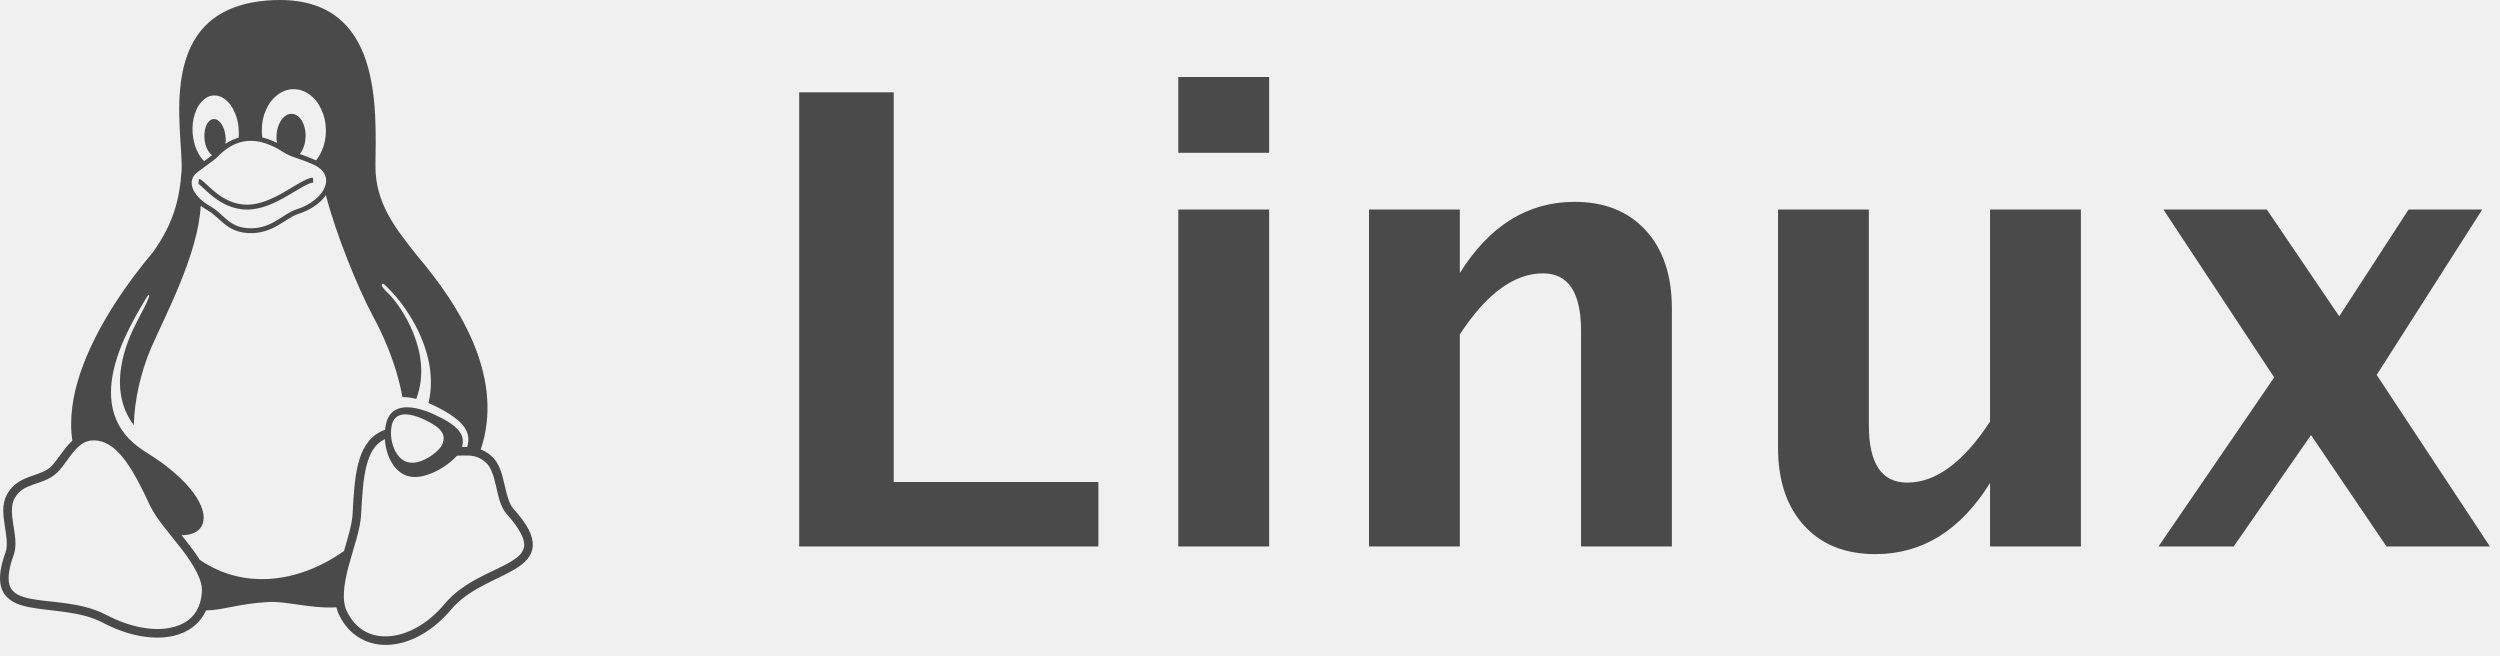
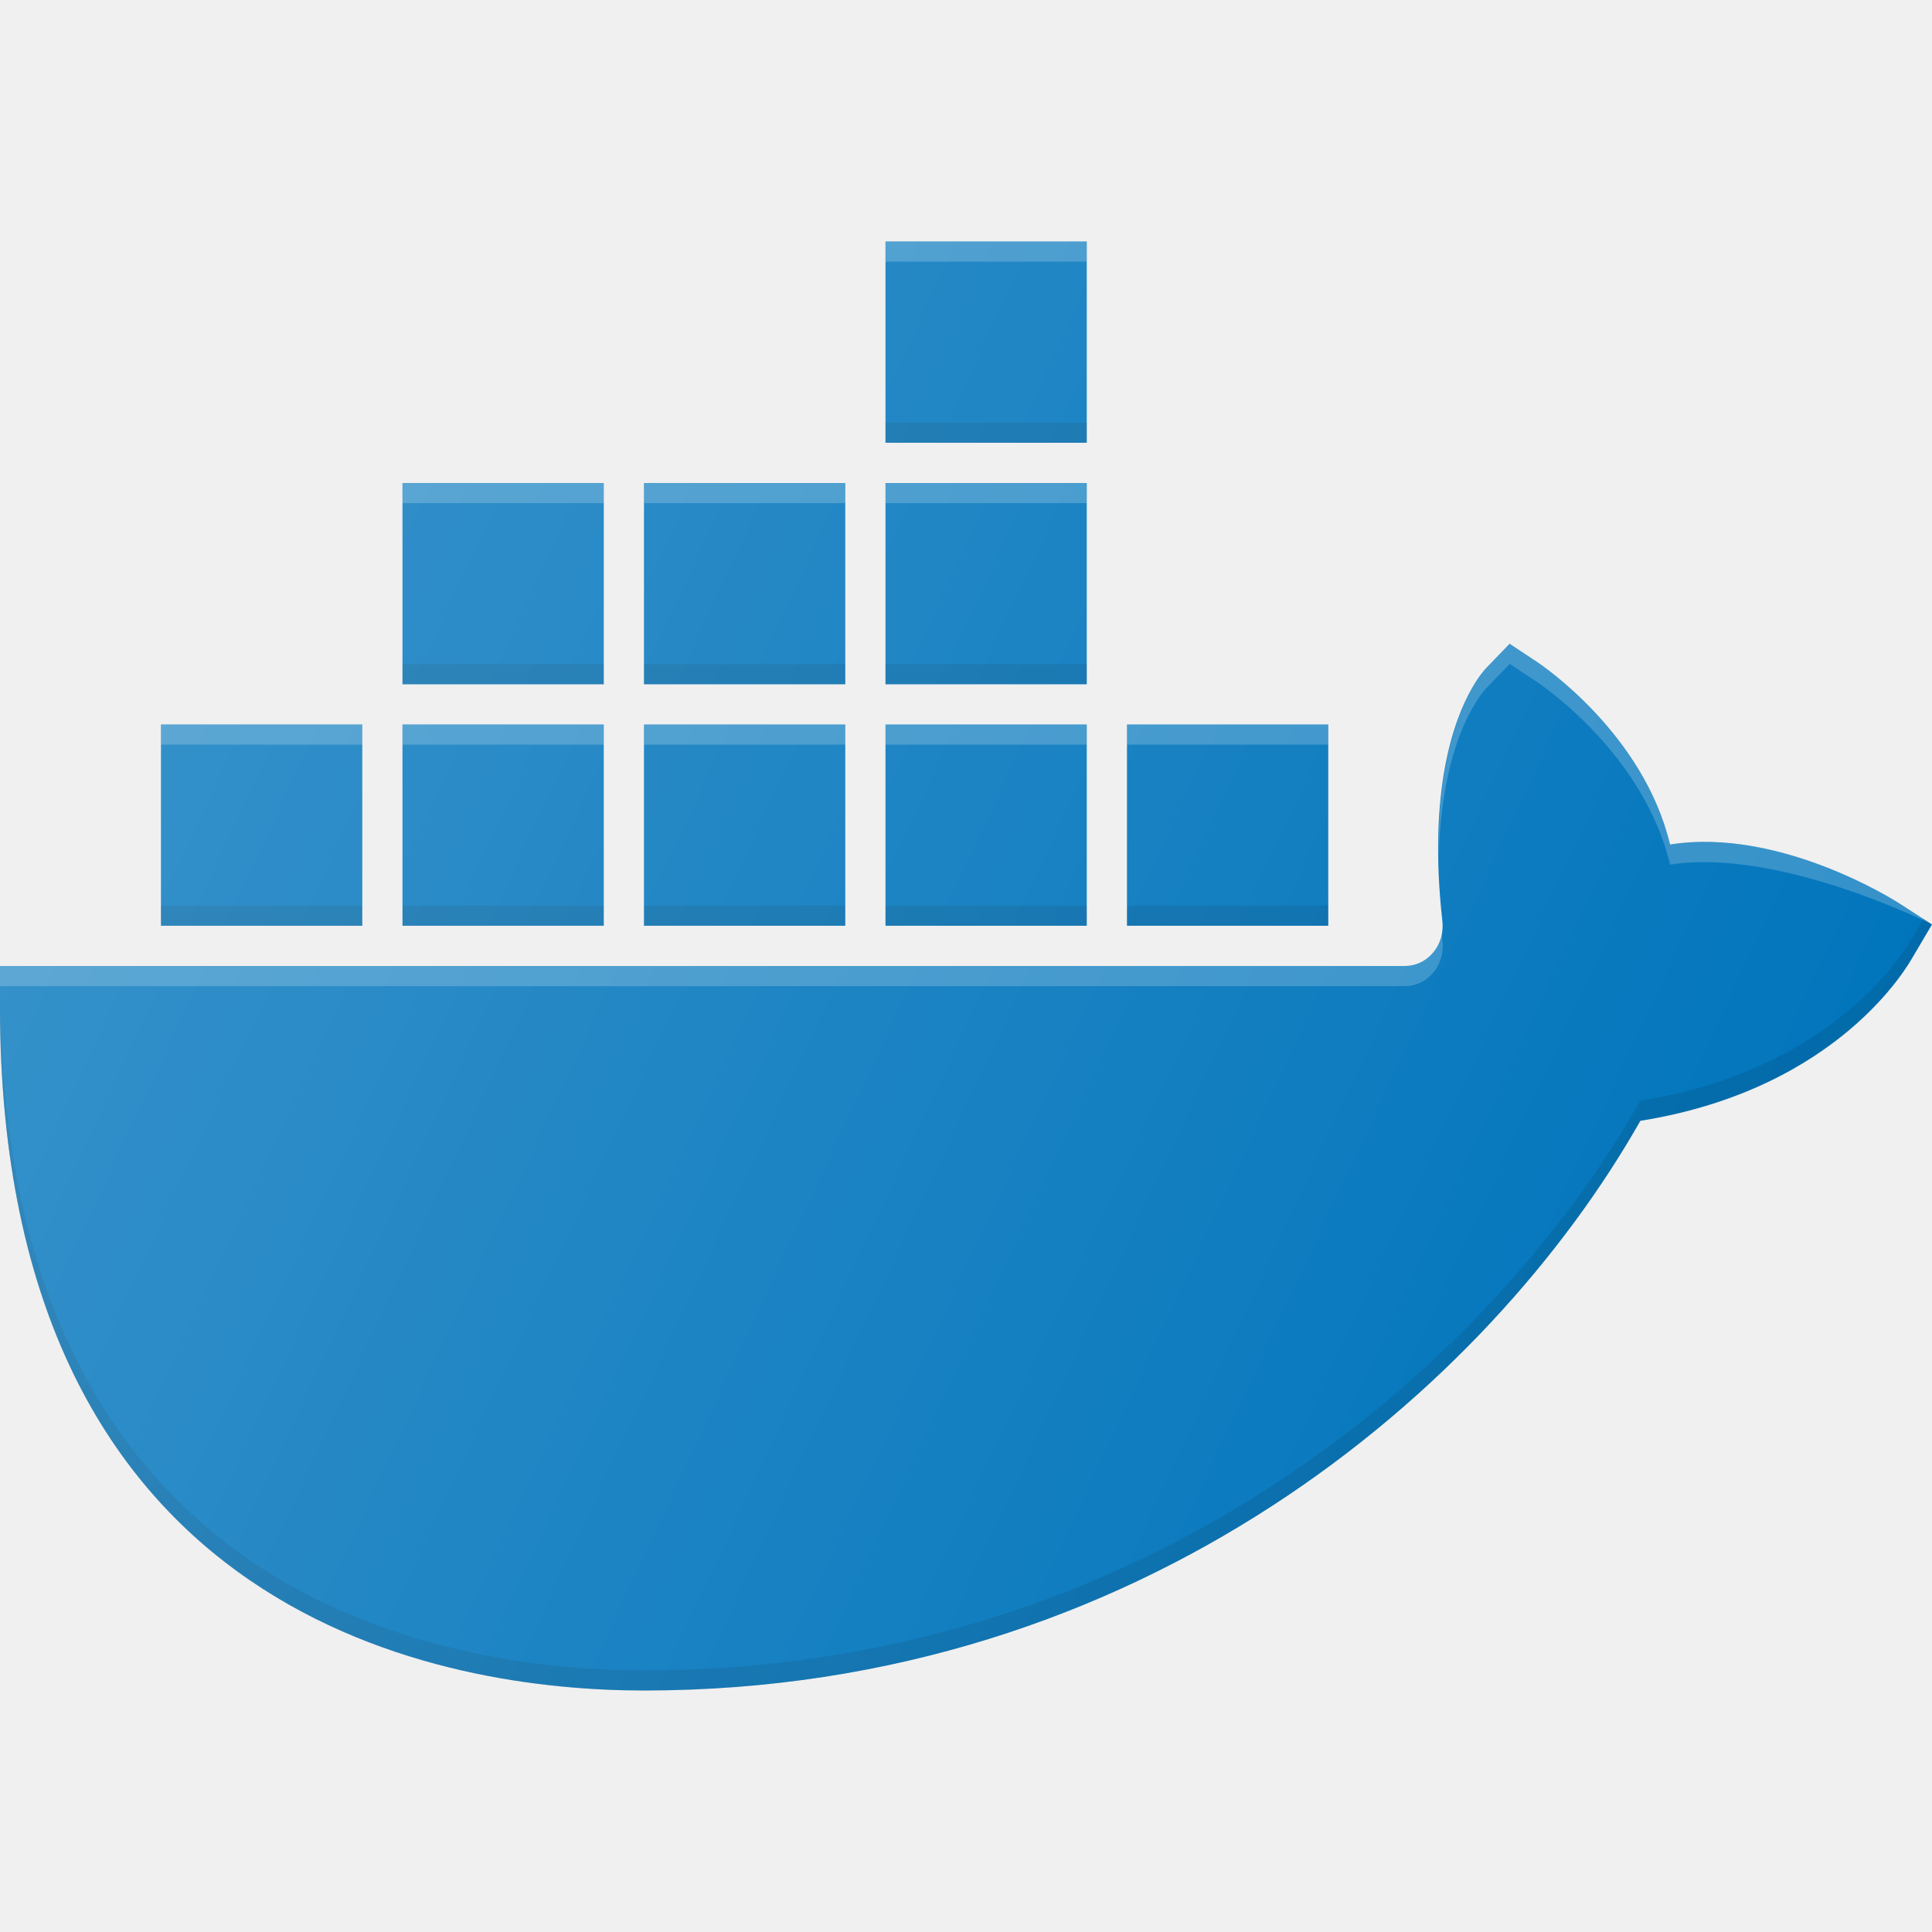
- <svg xmlns="http://www.w3.org/2000/svg" width="183" height="48" viewBox="0 0 183 48">
-   <path fill="#4A4A4A" d="M20.492,0 C20.189,-0 19.872,0.012 19.543,0.039 C11.208,0.71 13.419,9.515 13.295,12.463 C13.143,14.619 12.706,16.319 11.223,18.426 C9.48,20.498 7.028,23.851 5.866,27.342 C5.317,28.989 5.056,30.669 5.297,32.258 C5.222,32.325 5.15,32.396 5.082,32.469 C4.57,33.015 4.192,33.677 3.771,34.122 C3.378,34.515 2.817,34.664 2.201,34.885 C1.585,35.106 0.908,35.432 0.497,36.22 C0.497,36.22 0.497,36.221 0.497,36.221 C0.497,36.222 0.495,36.223 0.495,36.225 C0.123,36.919 0.234,37.719 0.347,38.46 C0.461,39.2 0.576,39.901 0.423,40.376 C-0.065,41.709 -0.127,42.631 0.216,43.3 C0.561,43.97 1.268,44.266 2.068,44.433 C3.667,44.767 5.832,44.684 7.539,45.588 L7.686,45.312 L7.541,45.589 C9.368,46.544 11.22,46.884 12.698,46.546 C13.77,46.301 14.639,45.663 15.086,44.682 C16.242,44.676 17.51,44.186 19.542,44.075 C20.921,43.964 22.643,44.564 24.623,44.454 C24.675,44.669 24.75,44.876 24.853,45.072 C24.854,45.074 24.855,45.076 24.856,45.078 C25.623,46.613 27.05,47.316 28.57,47.196 C30.093,47.075 31.711,46.178 33.02,44.621 L32.78,44.419 L33.022,44.619 C34.269,43.107 36.338,42.479 37.711,41.652 C38.397,41.238 38.954,40.719 38.997,39.967 C39.04,39.214 38.598,38.371 37.583,37.244 L37.582,37.243 C37.582,37.243 37.582,37.242 37.581,37.242 C37.247,36.864 37.088,36.165 36.917,35.421 C36.746,34.677 36.555,33.875 35.944,33.355 C35.943,33.353 35.942,33.352 35.941,33.352 C35.698,33.14 35.445,32.996 35.191,32.899 C36.04,30.381 35.707,27.873 34.85,25.607 C33.798,22.826 31.961,20.403 30.559,18.745 C28.989,16.765 27.453,14.885 27.483,12.108 C27.53,7.87 27.949,0.01 20.491,0 L20.492,0 Z M21.501,6.53 C21.925,6.53 22.286,6.654 22.657,6.923 C23.035,7.197 23.306,7.54 23.525,8.018 C23.74,8.485 23.844,8.941 23.854,9.482 C23.854,9.496 23.854,9.509 23.858,9.523 C23.862,10.078 23.766,10.551 23.556,11.034 C23.435,11.309 23.297,11.54 23.132,11.74 C23.075,11.713 23.017,11.687 22.957,11.662 C22.537,11.483 22.216,11.369 21.948,11.276 C22.045,11.159 22.126,11.02 22.197,10.847 C22.304,10.585 22.357,10.33 22.367,10.026 C22.367,10.014 22.371,10.003 22.371,9.989 C22.377,9.697 22.339,9.448 22.254,9.192 C22.164,8.925 22.051,8.732 21.887,8.572 C21.722,8.412 21.558,8.339 21.361,8.333 C21.352,8.332 21.343,8.332 21.334,8.332 C21.149,8.333 20.988,8.396 20.822,8.535 C20.648,8.681 20.518,8.868 20.41,9.127 C20.303,9.387 20.25,9.645 20.24,9.951 C20.238,9.963 20.238,9.973 20.238,9.985 C20.234,10.154 20.245,10.308 20.271,10.457 C19.892,10.269 19.536,10.14 19.201,10.06 C19.182,9.916 19.171,9.766 19.167,9.61 L19.167,9.568 C19.161,9.014 19.252,8.539 19.465,8.057 C19.678,7.574 19.942,7.227 20.313,6.946 C20.684,6.664 21.049,6.534 21.481,6.53 L21.501,6.53 L21.501,6.53 Z M15.709,6.988 C15.99,6.989 16.241,7.083 16.501,7.29 C16.783,7.515 16.996,7.803 17.174,8.209 C17.353,8.614 17.448,9.02 17.474,9.499 L17.474,9.502 C17.487,9.703 17.485,9.893 17.47,10.076 C17.414,10.092 17.36,10.109 17.306,10.127 C17.004,10.231 16.737,10.373 16.504,10.527 C16.527,10.366 16.531,10.203 16.513,10.022 C16.511,10.011 16.511,10.003 16.511,9.993 C16.487,9.752 16.436,9.549 16.351,9.344 C16.259,9.131 16.158,8.981 16.024,8.866 C15.903,8.761 15.788,8.713 15.662,8.714 C15.649,8.714 15.636,8.714 15.623,8.716 C15.481,8.728 15.363,8.797 15.252,8.933 C15.14,9.068 15.067,9.237 15.014,9.46 C14.962,9.683 14.947,9.902 14.97,10.153 C14.97,10.163 14.972,10.172 14.972,10.182 C14.996,10.425 15.045,10.628 15.132,10.833 C15.221,11.043 15.325,11.194 15.459,11.309 C15.481,11.328 15.503,11.346 15.525,11.361 C15.386,11.469 15.32,11.518 15.206,11.602 C15.132,11.655 15.045,11.719 14.944,11.794 C14.723,11.587 14.551,11.327 14.4,10.985 C14.222,10.579 14.126,10.174 14.098,9.695 L14.098,9.691 C14.072,9.212 14.118,8.801 14.25,8.375 C14.382,7.949 14.558,7.641 14.814,7.387 C15.069,7.134 15.327,7.006 15.637,6.99 C15.661,6.989 15.685,6.988 15.709,6.988 L15.709,6.988 Z M18.343,10.308 C18.996,10.306 19.781,10.52 20.732,11.131 C21.316,11.511 21.77,11.542 22.816,11.99 L22.818,11.991 L22.819,11.991 C23.322,12.198 23.618,12.467 23.762,12.751 C23.906,13.034 23.91,13.341 23.789,13.665 C23.547,14.312 22.776,14.992 21.694,15.33 L21.693,15.331 L21.692,15.331 C21.164,15.503 20.704,15.881 20.162,16.192 C19.619,16.502 19.005,16.752 18.17,16.704 C18.17,16.704 18.17,16.704 18.17,16.704 C17.46,16.662 17.035,16.421 16.651,16.112 C16.267,15.804 15.932,15.416 15.442,15.128 L15.441,15.127 L15.439,15.126 C14.65,14.68 14.219,14.164 14.083,13.717 C13.948,13.269 14.075,12.887 14.467,12.594 C14.907,12.264 15.213,12.039 15.417,11.89 C15.619,11.741 15.704,11.685 15.768,11.623 C15.768,11.623 15.769,11.623 15.769,11.623 L15.769,11.622 C16.1,11.309 16.628,10.738 17.423,10.465 C17.696,10.37 18.002,10.31 18.344,10.308 L18.343,10.308 Z M22.906,13.007 C22.625,13.024 22.33,13.169 21.986,13.36 C21.643,13.552 21.257,13.797 20.838,14.039 C20.001,14.522 19.038,14.984 18.081,14.984 C17.122,14.984 16.356,14.541 15.781,14.085 C15.494,13.858 15.256,13.628 15.067,13.451 C14.972,13.362 14.89,13.287 14.813,13.228 C14.737,13.169 14.674,13.11 14.546,13.11 L14.54,13.38 C14.531,13.47 14.521,13.467 14.525,13.469 C14.531,13.473 14.561,13.484 14.596,13.51 C14.652,13.554 14.73,13.625 14.823,13.711 C15.009,13.885 15.255,14.124 15.559,14.365 C16.167,14.847 17.012,15.341 18.081,15.341 C19.151,15.341 20.164,14.84 21.017,14.348 C21.443,14.102 21.831,13.856 22.16,13.672 C22.49,13.488 22.767,13.373 22.928,13.363 L22.906,13.007 L22.906,13.007 Z M23.858,14.288 C24.569,17.09 26.222,21.138 27.285,23.113 C27.85,24.161 28.974,26.388 29.459,29.071 C29.767,29.061 30.105,29.106 30.468,29.199 C31.738,25.908 29.392,22.363 28.319,21.375 C27.886,20.955 27.865,20.767 28.08,20.776 C29.244,21.805 30.772,23.875 31.328,26.212 C31.581,27.277 31.635,28.398 31.363,29.503 C31.496,29.558 31.631,29.618 31.768,29.683 C33.806,30.676 34.56,31.538 34.197,32.716 C34.078,32.712 33.961,32.713 33.846,32.715 C33.835,32.716 33.825,32.716 33.814,32.716 C34.109,31.783 33.455,31.094 31.714,30.306 C29.907,29.511 28.467,29.59 28.224,31.202 C28.208,31.287 28.196,31.373 28.186,31.46 C28.051,31.507 27.915,31.567 27.779,31.641 C26.931,32.105 26.468,32.948 26.21,33.981 C25.953,35.013 25.879,36.261 25.808,37.664 L25.808,37.665 C25.765,38.37 25.475,39.324 25.181,40.335 C22.221,42.446 18.113,43.361 14.625,40.981 C14.389,40.607 14.118,40.236 13.839,39.871 C13.66,39.637 13.477,39.405 13.295,39.177 C13.653,39.177 13.958,39.118 14.204,39.007 C14.509,38.868 14.724,38.645 14.831,38.359 C15.043,37.788 14.83,36.981 14.149,36.059 C13.468,35.138 12.315,34.098 10.621,33.059 C10.621,33.059 10.621,33.059 10.621,33.059 C9.377,32.285 8.681,31.336 8.355,30.305 C8.029,29.275 8.075,28.16 8.326,27.06 C8.808,24.949 10.046,22.895 10.836,21.606 C11.049,21.449 10.912,21.896 10.036,23.523 C9.251,25.01 7.784,28.442 9.793,31.121 C9.847,29.215 10.302,27.27 11.066,25.451 C12.18,22.928 14.508,18.551 14.693,15.064 C14.789,15.133 15.116,15.354 15.262,15.437 C15.263,15.437 15.263,15.437 15.263,15.437 C15.691,15.689 16.011,16.057 16.427,16.391 C16.843,16.725 17.363,17.014 18.149,17.06 C19.067,17.113 19.766,16.829 20.338,16.501 C20.91,16.174 21.367,15.813 21.8,15.671 C21.8,15.671 21.801,15.671 21.802,15.671 C22.716,15.385 23.444,14.879 23.857,14.288 L23.858,14.288 Z M29.667,30.331 C30.037,30.33 30.486,30.453 30.977,30.673 C32.3,31.283 32.713,31.806 32.352,32.575 C32.048,33.155 30.746,34.078 29.854,33.834 C28.944,33.599 28.499,32.287 28.647,31.295 C28.727,30.622 29.108,30.334 29.667,30.331 Z M28.171,32.143 C28.246,33.356 28.846,34.593 29.907,34.86 C31.068,35.166 32.742,34.17 33.449,33.357 C33.59,33.352 33.727,33.345 33.861,33.342 C34.481,33.327 35.001,33.362 35.532,33.827 L35.534,33.828 L35.536,33.83 C35.944,34.176 36.138,34.83 36.307,35.562 C36.475,36.294 36.61,37.092 37.114,37.66 L37.115,37.661 L37.116,37.662 C38.086,38.739 38.398,39.467 38.372,39.931 C38.345,40.396 38.009,40.741 37.387,41.116 C36.146,41.865 33.945,42.516 32.54,44.218 C31.32,45.67 29.832,46.468 28.521,46.571 C27.211,46.675 26.08,46.131 25.413,44.793 L25.412,44.79 L25.41,44.787 C24.996,44 25.169,42.759 25.517,41.449 C25.865,40.14 26.366,38.795 26.433,37.702 L26.433,37.701 L26.433,37.699 C26.504,36.299 26.582,35.076 26.817,34.132 C27.052,33.189 27.423,32.55 28.079,32.191 C28.11,32.174 28.14,32.158 28.17,32.144 L28.171,32.143 Z M6.861,32.235 C6.959,32.235 7.062,32.243 7.173,32.26 C7.916,32.373 8.563,32.892 9.187,33.739 C9.812,34.585 10.392,35.741 10.989,37.022 L10.99,37.024 L10.991,37.026 C11.47,38.027 12.483,39.128 13.34,40.251 C14.198,41.374 14.862,42.502 14.776,43.364 L14.775,43.368 L14.775,43.372 C14.663,44.844 13.833,45.645 12.559,45.936 C11.285,46.227 9.558,45.938 7.833,45.036 L7.831,45.036 C5.922,44.025 3.652,44.125 2.196,43.821 C1.467,43.669 0.992,43.44 0.774,43.015 C0.556,42.59 0.551,41.849 1.014,40.585 L1.017,40.579 L1.018,40.573 C1.248,39.866 1.078,39.093 0.967,38.366 C0.855,37.64 0.801,36.98 1.049,36.519 L1.05,36.517 L1.052,36.515 C1.369,35.903 1.835,35.684 2.413,35.477 C2.991,35.269 3.676,35.106 4.217,34.564 L4.22,34.561 L4.223,34.559 C4.723,34.031 5.099,33.369 5.539,32.9 C5.91,32.503 6.281,32.241 6.841,32.237 L6.861,32.237 L6.861,32.235 Z M58.501,40 L58.501,6.758 L65.419,6.758 L65.419,35.283 L80.401,35.283 L80.401,40 L58.501,40 Z M86.252,40 L86.252,15.338 L92.901,15.338 L92.901,40 L86.252,40 Z M86.252,11.183 L86.252,5.635 L92.901,5.635 L92.901,11.183 L86.252,11.183 Z M100.211,40 L100.211,15.338 L106.86,15.338 L106.86,19.987 C109.031,16.513 111.831,14.776 115.26,14.776 C117.461,14.776 119.198,15.473 120.471,16.865 C121.744,18.258 122.38,20.159 122.38,22.57 L122.38,40 L115.732,40 L115.732,24.21 C115.732,21.41 114.804,20.01 112.947,20.01 C110.835,20.01 108.806,21.5 106.86,24.479 L106.86,40 L100.211,40 Z M145.672,40 L145.672,35.351 C143.516,38.825 140.716,40.562 137.272,40.562 C135.071,40.562 133.334,39.865 132.061,38.473 C130.788,37.08 130.152,35.178 130.152,32.768 L130.152,15.338 L136.8,15.338 L136.8,31.128 C136.8,33.928 137.736,35.328 139.608,35.328 C141.704,35.328 143.726,33.838 145.672,30.858 L145.672,15.338 L152.321,15.338 L152.321,40 L145.672,40 Z M158.003,40 L166.471,27.624 L158.363,15.338 L165.932,15.338 L171.233,23.154 L176.309,15.338 L181.7,15.338 L173.973,27.444 L182.261,40 L174.692,40 L169.167,31.847 L163.506,40 L158.003,40 Z" />
+ <svg xmlns="http://www.w3.org/2000/svg" enable-background="new 0 0 24 24" id="Layer_1" version="1.1" viewBox="0 0 24 24" xml:space="preserve">
+   <g>
+     <rect fill="#0175BC" height="2.5" id="XMLID_1489_" width="2.5" x="11" y="3" />
+     <rect fill="#010101" height="0.25" opacity="0.1" width="2.5" x="11" y="5.25" />
+     <rect fill="#FFFFFF" height="0.25" opacity="0.2" width="2.5" x="11" y="3" />
+     <rect fill="#0175BC" height="2.5" id="XMLID_1314_" width="2.5" x="11" y="6" />
+     <rect fill="#010101" height="0.25" opacity="0.1" width="2.5" x="11" y="8.25" />
+     <rect fill="#FFFFFF" height="0.25" opacity="0.2" width="2.5" x="11" y="6" />
+     <rect fill="#0175BC" height="2.5" id="XMLID_1315_" width="2.5" x="11" y="9" />
+     <rect fill="#010101" height="0.25" opacity="0.1" width="2.5" x="11" y="11.25" />
+     <rect fill="#FFFFFF" height="0.25" opacity="0.2" width="2.5" x="11" y="9" />
+     <rect fill="#0175BC" height="2.5" id="XMLID_1307_" width="2.5" x="8" y="6" />
+     <rect fill="#010101" height="0.25" opacity="0.1" width="2.5" x="8" y="8.25" />
+     <rect fill="#FFFFFF" height="0.25" opacity="0.2" width="2.5" x="8" y="6" />
+     <rect fill="#0175BC" height="2.5" id="XMLID_1306_" width="2.5" x="8" y="9" />
+     <rect fill="#010101" height="0.25" opacity="0.1" width="2.5" x="8" y="11.25" />
+     <rect fill="#FFFFFF" height="0.25" opacity="0.2" width="2.5" x="8" y="9" />
+     <rect fill="#0175BC" height="2.5" id="XMLID_1317_" width="2.5" x="5" y="6" />
+     <rect fill="#010101" height="0.25" opacity="0.1" width="2.5" x="5" y="8.25" />
+     <rect fill="#FFFFFF" height="0.25" opacity="0.2" width="2.5" x="5" y="6" />
+     <rect fill="#0175BC" height="2.5" id="XMLID_1316_" width="2.5" x="5" y="9" />
+     <rect fill="#010101" height="0.25" opacity="0.1" width="2.5" x="5" y="11.25" />
+     <rect fill="#FFFFFF" height="0.25" opacity="0.2" width="2.5" x="5" y="9" />
+     <rect fill="#0175BC" height="2.5" id="XMLID_1318_" width="2.5" x="2" y="9" />
+     <rect fill="#010101" height="0.25" opacity="0.1" width="2.5" x="2" y="11.25" />
+     <rect fill="#FFFFFF" height="0.25" opacity="0.2" width="2.5" x="2" y="9" />
+     <rect fill="#0175BC" height="2.5" id="XMLID_1305_" width="2.5" x="14" y="9" />
+     <rect fill="#010101" height="0.25" opacity="0.1" width="2.5" x="14" y="11.25" />
+     <rect fill="#FFFFFF" height="0.25" opacity="0.2" width="2.5" x="14" y="9" />
+     <path d="M23.595,11.223c-0.069-0.045-1.498-0.947-2.849-0.732   c-0.327-1.369-1.583-2.222-1.645-2.263l-0.348-0.231c0,0-0.218,0.226-0.29,0.301   c-0.026,0.027-0.095,0.106-0.176,0.248c-0.225,0.392-0.55,1.269-0.37,2.89   c0.018,0.152-0.028,0.303-0.126,0.411C17.704,11.945,17.582,12,17.448,12H0v0.5   C0,20.172,5.595,21,8,21c6.193,0,10.498-3.762,12.377-7.077   c2.476-0.395,3.333-1.95,3.378-2.024L24,11.484L23.595,11.223z" fill="#0175BC" />
+     <path d="M17.448,12H0v0.25h17.448c0.134,0,0.256-0.055,0.344-0.153   c0.098-0.108,0.144-0.259,0.126-0.411c-0.006-0.052-0.005-0.093-0.01-0.143   c-0.009,0.113-0.042,0.222-0.116,0.304C17.704,11.945,17.582,12,17.448,12z" fill="#FFFFFF" opacity="0.2" />
+     <path d="M23.595,11.223c-0.069-0.045-1.498-0.947-2.849-0.732   c-0.327-1.369-1.583-2.222-1.645-2.263L18.754,7.997c0,0-0.218,0.226-0.29,0.301   c-0.02,0.021-0.063,0.07-0.118,0.154c-0.188,0.289-0.511,0.985-0.474,2.296   c0.011-1.503,0.508-2.113,0.592-2.2l0.29-0.301l0.348,0.231   c0.062,0.041,1.317,0.894,1.645,2.263C22.097,10.526,24,11.484,24,11.484   L23.595,11.223z" fill="#FFFFFF" opacity="0.2" />
+     <path d="M23.755,11.649c-0.045,0.074-0.902,1.629-3.378,2.024   C18.498,16.988,14.193,20.75,8,20.75c-2.405,0-8-0.828-8-8.5v0.25C0,20.172,5.595,21,8,21   c6.193,0,10.498-3.762,12.377-7.077c2.476-0.395,3.333-1.95,3.378-2.024   L24,11.484l-0.107-0.069L23.755,11.649z" fill="#010101" opacity="0.1" />
+     <linearGradient gradientUnits="userSpaceOnUse" id="SVGID_1_" x1="1.726" x2="21.241" y1="8.3" y2="17.4">
+       <stop offset="0" style="stop-color:#FFFFFF;stop-opacity:0.2" />
+       <stop offset="1" style="stop-color:#FFFFFF;stop-opacity:0" />
+     </linearGradient>
+     <path d="M13.5,6H11v2.5h2.5V6z M13.5,9H11v2.5h2.5V9z M16.5,9H14v2.5h2.5V9z M13.5,3H11v2.5h2.5V3z M10.5,6   H8v2.5h2.5V6z M4.5,9H2v2.5h2.5V9z M23.595,11.223c-0.069-0.045-1.498-0.947-2.849-0.732   c-0.327-1.369-1.583-2.222-1.645-2.263L18.754,7.997c0,0-0.218,0.226-0.29,0.301   c-0.026,0.027-0.095,0.106-0.176,0.248c-0.225,0.392-0.55,1.269-0.37,2.89   c0.018,0.152-0.028,0.303-0.126,0.411C17.704,11.945,17.582,12,17.448,12H0v0.5   C0,20.172,5.595,21,8,21c6.193,0,10.498-3.762,12.377-7.077   c2.476-0.395,3.333-1.95,3.378-2.024L24,11.484L23.595,11.223z M10.5,9H8v2.5h2.5V9z M7.5,6H5   v2.5h2.5V6z M7.5,9H5v2.5h2.5V9z" fill="url(#SVGID_1_)" />
+   </g>
+   <g />
+   <g />
+   <g />
+   <g />
+   <g />
+   <g />
+   <g />
+   <g />
+   <g />
+   <g />
+   <g />
+   <g />
+   <g />
+   <g />
+   <g />
</svg>
